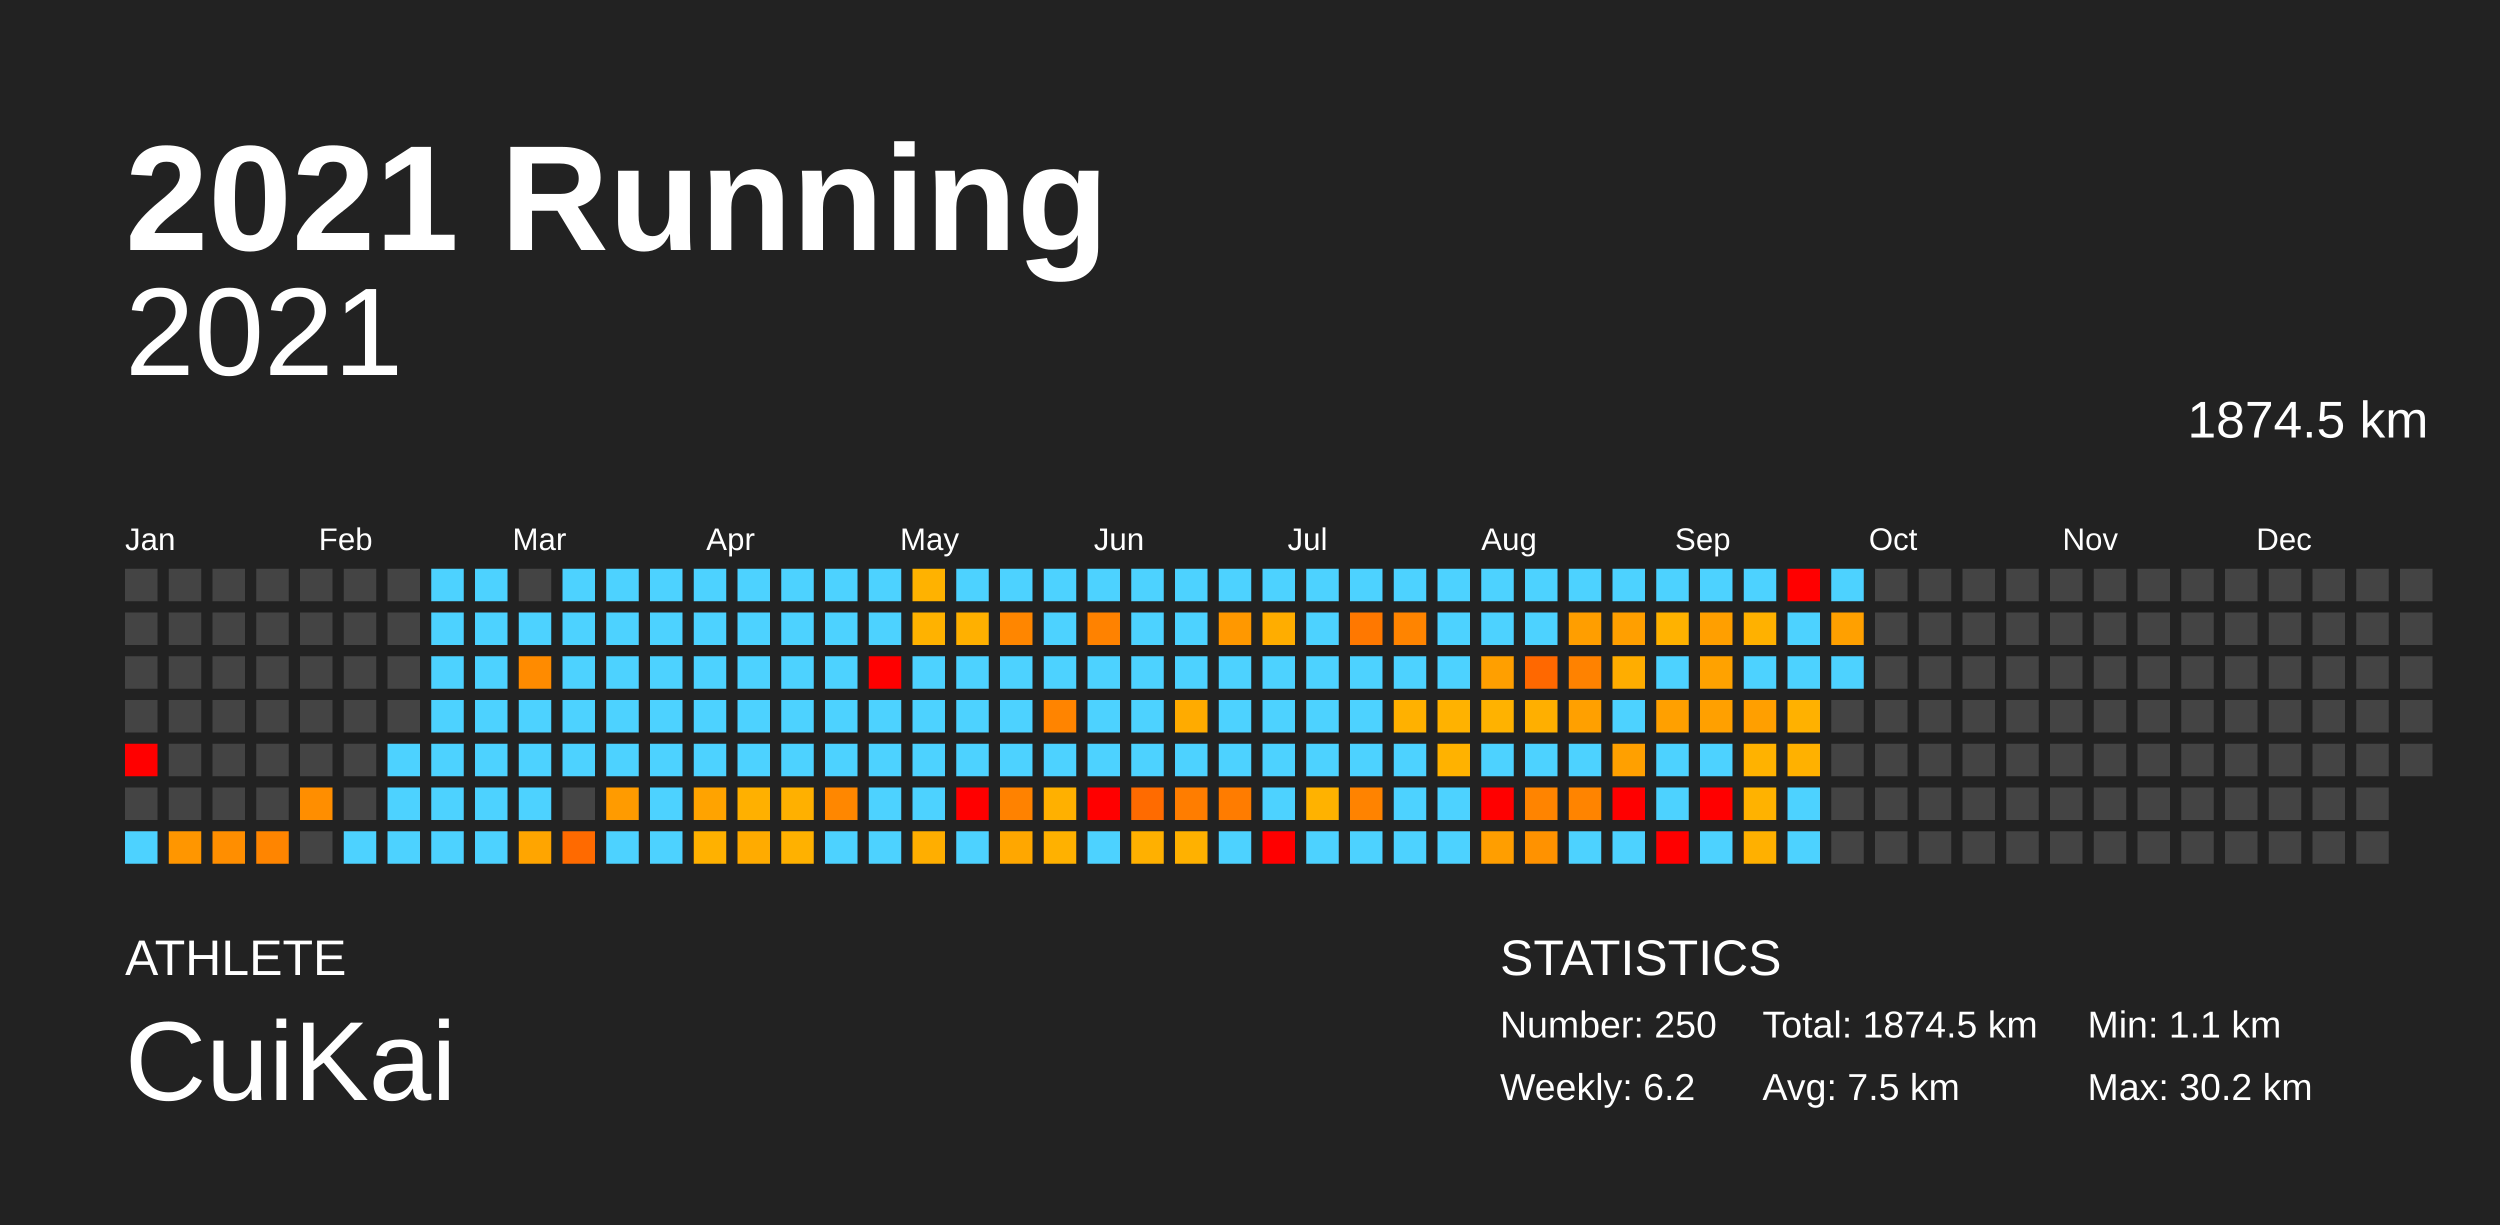
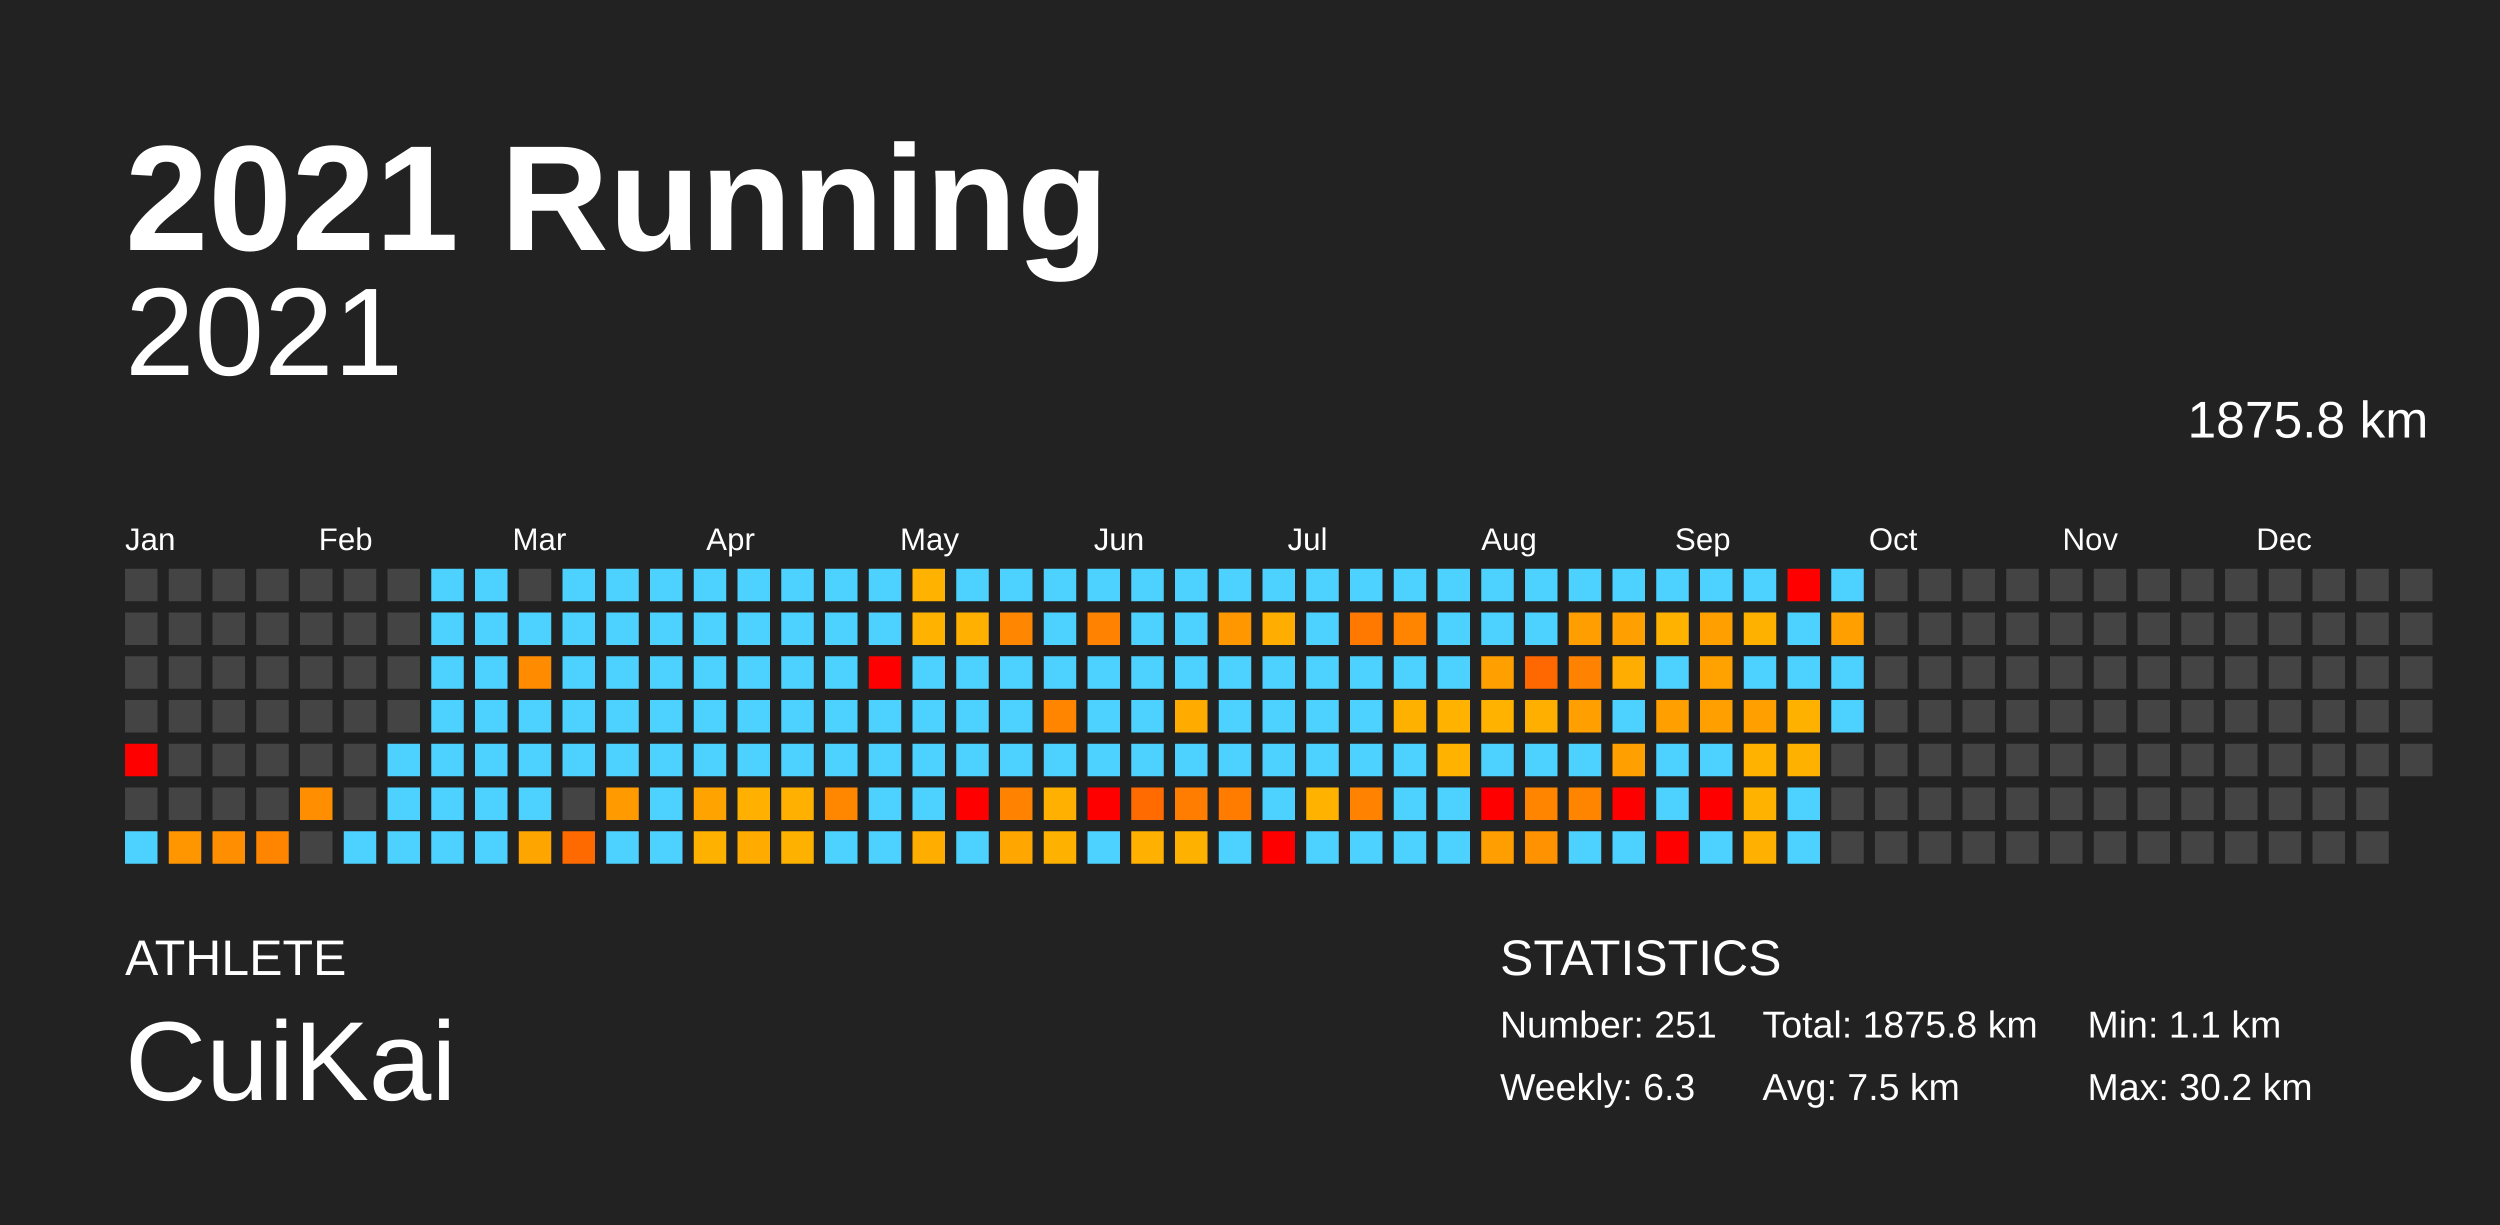
<svg xmlns="http://www.w3.org/2000/svg" baseProfile="full" height="98mm" version="1.1" viewBox="0,0,200,98" width="200mm">
  <defs />
  <rect fill="#222222" height="98" width="200" x="0" y="0" />
  <text fill="#FFFFFF" style="font-size:12px; font-family:Arial; font-weight:bold;" x="10" y="20">2021 Running</text>
  <text fill="#FFFFFF" style="font-size:4px; font-family:Arial" x="10" y="78">ATHLETE</text>
  <text fill="#FFFFFF" style="font-size:9px; font-family:Arial" x="10" y="88">CuiKai</text>
  <text fill="#FFFFFF" style="font-size:4px; font-family:Arial" x="120" y="78">STATISTICS</text>
-   <text fill="#FFFFFF" style="font-size:3px; font-family:Arial" x="120" y="83">Number: 250</text>
-   <text fill="#FFFFFF" style="font-size:3px; font-family:Arial" x="120" y="88">Weekly: 6.2</text>
-   <text fill="#FFFFFF" style="font-size:3px; font-family:Arial" x="141" y="83">Total: 1874.5 km</text>
+   <text fill="#FFFFFF" style="font-size:3px; font-family:Arial" x="120" y="83">Number: 251</text>
+   <text fill="#FFFFFF" style="font-size:3px; font-family:Arial" x="120" y="88">Weekly: 6.3</text>
+   <text fill="#FFFFFF" style="font-size:3px; font-family:Arial" x="141" y="83">Total: 1875.8 km</text>
  <text fill="#FFFFFF" style="font-size:3px; font-family:Arial" x="141" y="88">Avg: 7.5 km</text>
  <text fill="#FFFFFF" style="font-size:3px; font-family:Arial" x="167" y="83">Min: 1.1 km</text>
  <text fill="#FFFFFF" style="font-size:3px; font-family:Arial" x="167" y="88">Max: 30.2 km</text>
  <text alignment-baseline="hanging" fill="#FFFFFF" style="font-size:10.0px; font-family:Arial;" x="10" y="30">2021</text>
-   <text alignment-baseline="hanging" fill="#FFFFFF" style="font-size:4.125px; font-family:Arial;" x="175" y="35">1874.5 km</text>
+   <text alignment-baseline="hanging" fill="#FFFFFF" style="font-size:4.125px; font-family:Arial;" x="175" y="35">1875.8 km</text>
  <text fill="#FFFFFF" style="font-size:2.5px; font-family:Arial" x="10.0" y="44">Jan</text>
  <text fill="#FFFFFF" style="font-size:2.5px; font-family:Arial" x="25.5" y="44">Feb</text>
  <text fill="#FFFFFF" style="font-size:2.5px; font-family:Arial" x="41.0" y="44">Mar</text>
  <text fill="#FFFFFF" style="font-size:2.5px; font-family:Arial" x="56.5" y="44">Apr</text>
  <text fill="#FFFFFF" style="font-size:2.5px; font-family:Arial" x="72.0" y="44">May</text>
  <text fill="#FFFFFF" style="font-size:2.5px; font-family:Arial" x="87.5" y="44">Jun</text>
  <text fill="#FFFFFF" style="font-size:2.5px; font-family:Arial" x="103.0" y="44">Jul</text>
  <text fill="#FFFFFF" style="font-size:2.5px; font-family:Arial" x="118.5" y="44">Aug</text>
  <text fill="#FFFFFF" style="font-size:2.5px; font-family:Arial" x="134.0" y="44">Sep</text>
  <text fill="#FFFFFF" style="font-size:2.5px; font-family:Arial" x="149.5" y="44">Oct</text>
  <text fill="#FFFFFF" style="font-size:2.5px; font-family:Arial" x="165.0" y="44">Nov</text>
  <text fill="#FFFFFF" style="font-size:2.5px; font-family:Arial" x="180.5" y="44">Dec</text>
  <rect fill="#444444" height="2.6" width="2.6" x="10.0" y="45.5" />
  <rect fill="#444444" height="2.6" width="2.6" x="10.0" y="49.0" />
  <rect fill="#444444" height="2.6" width="2.6" x="10.0" y="52.5" />
  <rect fill="#444444" height="2.6" width="2.6" x="10.0" y="56.0" />
  <rect fill="red" height="2.6" width="2.6" x="10.0" y="59.5" />
  <rect fill="#444444" height="2.6" width="2.6" x="10.0" y="63.0" />
  <rect fill="#4dd2ff" height="2.6" width="2.6" x="10.0" y="66.5" />
  <rect fill="#444444" height="2.6" width="2.6" x="13.5" y="45.5" />
  <rect fill="#444444" height="2.6" width="2.6" x="13.5" y="49.0" />
  <rect fill="#444444" height="2.6" width="2.6" x="13.5" y="52.5" />
  <rect fill="#444444" height="2.6" width="2.6" x="13.5" y="56.0" />
  <rect fill="#444444" height="2.6" width="2.6" x="13.5" y="59.5" />
  <rect fill="#444444" height="2.6" width="2.6" x="13.5" y="63.0" />
  <rect fill="#ff9600" height="2.6" width="2.6" x="13.5" y="66.5" />
  <rect fill="#444444" height="2.6" width="2.6" x="17.0" y="45.5" />
  <rect fill="#444444" height="2.6" width="2.6" x="17.0" y="49.0" />
  <rect fill="#444444" height="2.6" width="2.6" x="17.0" y="52.5" />
  <rect fill="#444444" height="2.6" width="2.6" x="17.0" y="56.0" />
  <rect fill="#444444" height="2.6" width="2.6" x="17.0" y="59.5" />
  <rect fill="#444444" height="2.6" width="2.6" x="17.0" y="63.0" />
  <rect fill="#ff8e00" height="2.6" width="2.6" x="17.0" y="66.5" />
  <rect fill="#444444" height="2.6" width="2.6" x="20.5" y="45.5" />
  <rect fill="#444444" height="2.6" width="2.6" x="20.5" y="49.0" />
  <rect fill="#444444" height="2.6" width="2.6" x="20.5" y="52.5" />
  <rect fill="#444444" height="2.6" width="2.6" x="20.5" y="56.0" />
  <rect fill="#444444" height="2.6" width="2.6" x="20.5" y="59.5" />
  <rect fill="#444444" height="2.6" width="2.6" x="20.5" y="63.0" />
  <rect fill="#ff8500" height="2.6" width="2.6" x="20.5" y="66.5" />
  <rect fill="#444444" height="2.6" width="2.6" x="24.0" y="45.5" />
  <rect fill="#444444" height="2.6" width="2.6" x="24.0" y="49.0" />
  <rect fill="#444444" height="2.6" width="2.6" x="24.0" y="52.5" />
  <rect fill="#444444" height="2.6" width="2.6" x="24.0" y="56.0" />
  <rect fill="#444444" height="2.6" width="2.6" x="24.0" y="59.5" />
  <rect fill="#ff8e00" height="2.6" width="2.6" x="24.0" y="63.0" />
  <rect fill="#444444" height="2.6" width="2.6" x="24.0" y="66.5" />
  <rect fill="#444444" height="2.6" width="2.6" x="27.5" y="45.5" />
  <rect fill="#444444" height="2.6" width="2.6" x="27.5" y="49.0" />
  <rect fill="#444444" height="2.6" width="2.6" x="27.5" y="52.5" />
  <rect fill="#444444" height="2.6" width="2.6" x="27.5" y="56.0" />
  <rect fill="#444444" height="2.6" width="2.6" x="27.5" y="59.5" />
  <rect fill="#444444" height="2.6" width="2.6" x="27.5" y="63.0" />
  <rect fill="#4dd2ff" height="2.6" width="2.6" x="27.5" y="66.5" />
  <rect fill="#444444" height="2.6" width="2.6" x="31.0" y="45.5" />
  <rect fill="#444444" height="2.6" width="2.6" x="31.0" y="49.0" />
  <rect fill="#444444" height="2.6" width="2.6" x="31.0" y="52.5" />
  <rect fill="#444444" height="2.6" width="2.6" x="31.0" y="56.0" />
  <rect fill="#4dd2ff" height="2.6" width="2.6" x="31.0" y="59.5" />
  <rect fill="#4dd2ff" height="2.6" width="2.6" x="31.0" y="63.0" />
  <rect fill="#4dd2ff" height="2.6" width="2.6" x="31.0" y="66.5" />
  <rect fill="#4dd2ff" height="2.6" width="2.6" x="34.5" y="45.5" />
  <rect fill="#4dd2ff" height="2.6" width="2.6" x="34.5" y="49.0" />
  <rect fill="#4dd2ff" height="2.6" width="2.6" x="34.5" y="52.5" />
  <rect fill="#4dd2ff" height="2.6" width="2.6" x="34.5" y="56.0" />
  <rect fill="#4dd2ff" height="2.6" width="2.6" x="34.5" y="59.5" />
  <rect fill="#4dd2ff" height="2.6" width="2.6" x="34.5" y="63.0" />
  <rect fill="#4dd2ff" height="2.6" width="2.6" x="34.5" y="66.5" />
  <rect fill="#4dd2ff" height="2.6" width="2.6" x="38.0" y="45.5" />
  <rect fill="#4dd2ff" height="2.6" width="2.6" x="38.0" y="49.0" />
  <rect fill="#4dd2ff" height="2.6" width="2.6" x="38.0" y="52.5" />
  <rect fill="#4dd2ff" height="2.6" width="2.6" x="38.0" y="56.0" />
  <rect fill="#4dd2ff" height="2.6" width="2.6" x="38.0" y="59.5" />
  <rect fill="#4dd2ff" height="2.6" width="2.6" x="38.0" y="63.0" />
  <rect fill="#4dd2ff" height="2.6" width="2.6" x="38.0" y="66.5" />
  <rect fill="#444444" height="2.6" width="2.6" x="41.5" y="45.5" />
  <rect fill="#4dd2ff" height="2.6" width="2.6" x="41.5" y="49.0" />
  <rect fill="#ff8b00" height="2.6" width="2.6" x="41.5" y="52.5" />
  <rect fill="#4dd2ff" height="2.6" width="2.6" x="41.5" y="56.0" />
  <rect fill="#4dd2ff" height="2.6" width="2.6" x="41.5" y="59.5" />
  <rect fill="#4dd2ff" height="2.6" width="2.6" x="41.5" y="63.0" />
  <rect fill="#ffa500" height="2.6" width="2.6" x="41.5" y="66.5" />
  <rect fill="#4dd2ff" height="2.6" width="2.6" x="45.0" y="45.5" />
  <rect fill="#4dd2ff" height="2.6" width="2.6" x="45.0" y="49.0" />
  <rect fill="#4dd2ff" height="2.6" width="2.6" x="45.0" y="52.5" />
  <rect fill="#4dd2ff" height="2.6" width="2.6" x="45.0" y="56.0" />
  <rect fill="#4dd2ff" height="2.6" width="2.6" x="45.0" y="59.5" />
  <rect fill="#444444" height="2.6" width="2.6" x="45.0" y="63.0" />
  <rect fill="#ff6a00" height="2.6" width="2.6" x="45.0" y="66.5" />
  <rect fill="#4dd2ff" height="2.6" width="2.6" x="48.5" y="45.5" />
  <rect fill="#4dd2ff" height="2.6" width="2.6" x="48.5" y="49.0" />
  <rect fill="#4dd2ff" height="2.6" width="2.6" x="48.5" y="52.5" />
  <rect fill="#4dd2ff" height="2.6" width="2.6" x="48.5" y="56.0" />
  <rect fill="#4dd2ff" height="2.6" width="2.6" x="48.5" y="59.5" />
  <rect fill="#ff9b00" height="2.6" width="2.6" x="48.5" y="63.0" />
  <rect fill="#4dd2ff" height="2.6" width="2.6" x="48.5" y="66.5" />
  <rect fill="#4dd2ff" height="2.6" width="2.6" x="52.0" y="45.5" />
  <rect fill="#4dd2ff" height="2.6" width="2.6" x="52.0" y="49.0" />
  <rect fill="#4dd2ff" height="2.6" width="2.6" x="52.0" y="52.5" />
  <rect fill="#4dd2ff" height="2.6" width="2.6" x="52.0" y="56.0" />
  <rect fill="#4dd2ff" height="2.6" width="2.6" x="52.0" y="59.5" />
  <rect fill="#4dd2ff" height="2.6" width="2.6" x="52.0" y="63.0" />
  <rect fill="#4dd2ff" height="2.6" width="2.6" x="52.0" y="66.5" />
  <rect fill="#4dd2ff" height="2.6" width="2.6" x="55.5" y="45.5" />
  <rect fill="#4dd2ff" height="2.6" width="2.6" x="55.5" y="49.0" />
  <rect fill="#4dd2ff" height="2.6" width="2.6" x="55.5" y="52.5" />
  <rect fill="#4dd2ff" height="2.6" width="2.6" x="55.5" y="56.0" />
  <rect fill="#4dd2ff" height="2.6" width="2.6" x="55.5" y="59.5" />
  <rect fill="#ffa300" height="2.6" width="2.6" x="55.5" y="63.0" />
  <rect fill="#ffb100" height="2.6" width="2.6" x="55.5" y="66.5" />
  <rect fill="#4dd2ff" height="2.6" width="2.6" x="59.0" y="45.5" />
  <rect fill="#4dd2ff" height="2.6" width="2.6" x="59.0" y="49.0" />
  <rect fill="#4dd2ff" height="2.6" width="2.6" x="59.0" y="52.5" />
  <rect fill="#4dd2ff" height="2.6" width="2.6" x="59.0" y="56.0" />
  <rect fill="#4dd2ff" height="2.6" width="2.6" x="59.0" y="59.5" />
  <rect fill="#ffb000" height="2.6" width="2.6" x="59.0" y="63.0" />
  <rect fill="#ffab00" height="2.6" width="2.6" x="59.0" y="66.5" />
  <rect fill="#4dd2ff" height="2.6" width="2.6" x="62.5" y="45.5" />
  <rect fill="#4dd2ff" height="2.6" width="2.6" x="62.5" y="49.0" />
  <rect fill="#4dd2ff" height="2.6" width="2.6" x="62.5" y="52.5" />
  <rect fill="#4dd2ff" height="2.6" width="2.6" x="62.5" y="56.0" />
  <rect fill="#4dd2ff" height="2.6" width="2.6" x="62.5" y="59.5" />
  <rect fill="#ffb000" height="2.6" width="2.6" x="62.5" y="63.0" />
  <rect fill="#ffb100" height="2.6" width="2.6" x="62.5" y="66.5" />
  <rect fill="#4dd2ff" height="2.6" width="2.6" x="66.0" y="45.5" />
  <rect fill="#4dd2ff" height="2.6" width="2.6" x="66.0" y="49.0" />
  <rect fill="#4dd2ff" height="2.6" width="2.6" x="66.0" y="52.5" />
  <rect fill="#4dd2ff" height="2.6" width="2.6" x="66.0" y="56.0" />
  <rect fill="#4dd2ff" height="2.6" width="2.6" x="66.0" y="59.5" />
  <rect fill="#ff8700" height="2.6" width="2.6" x="66.0" y="63.0" />
  <rect fill="#4dd2ff" height="2.6" width="2.6" x="66.0" y="66.5" />
  <rect fill="#4dd2ff" height="2.6" width="2.6" x="69.5" y="45.5" />
  <rect fill="#4dd2ff" height="2.6" width="2.6" x="69.5" y="49.0" />
  <rect fill="red" height="2.6" width="2.6" x="69.5" y="52.5" />
  <rect fill="#4dd2ff" height="2.6" width="2.6" x="69.5" y="56.0" />
  <rect fill="#4dd2ff" height="2.6" width="2.6" x="69.5" y="59.5" />
  <rect fill="#4dd2ff" height="2.6" width="2.6" x="69.5" y="63.0" />
  <rect fill="#4dd2ff" height="2.6" width="2.6" x="69.5" y="66.5" />
  <rect fill="#ffb200" height="2.6" width="2.6" x="73.0" y="45.5" />
  <rect fill="#ffb200" height="2.6" width="2.6" x="73.0" y="49.0" />
  <rect fill="#4dd2ff" height="2.6" width="2.6" x="73.0" y="52.5" />
  <rect fill="#4dd2ff" height="2.6" width="2.6" x="73.0" y="56.0" />
  <rect fill="#4dd2ff" height="2.6" width="2.6" x="73.0" y="59.5" />
  <rect fill="#4dd2ff" height="2.6" width="2.6" x="73.0" y="63.0" />
  <rect fill="#ffae00" height="2.6" width="2.6" x="73.0" y="66.5" />
  <rect fill="#4dd2ff" height="2.6" width="2.6" x="76.5" y="45.5" />
  <rect fill="#ffb000" height="2.6" width="2.6" x="76.5" y="49.0" />
  <rect fill="#4dd2ff" height="2.6" width="2.6" x="76.5" y="52.5" />
  <rect fill="#4dd2ff" height="2.6" width="2.6" x="76.5" y="56.0" />
  <rect fill="#4dd2ff" height="2.6" width="2.6" x="76.5" y="59.5" />
  <rect fill="red" height="2.6" width="2.6" x="76.5" y="63.0" />
  <rect fill="#4dd2ff" height="2.6" width="2.6" x="76.5" y="66.5" />
  <rect fill="#4dd2ff" height="2.6" width="2.6" x="80.0" y="45.5" />
  <rect fill="#ff8600" height="2.6" width="2.6" x="80.0" y="49.0" />
  <rect fill="#4dd2ff" height="2.6" width="2.6" x="80.0" y="52.5" />
  <rect fill="#4dd2ff" height="2.6" width="2.6" x="80.0" y="56.0" />
  <rect fill="#4dd2ff" height="2.6" width="2.6" x="80.0" y="59.5" />
  <rect fill="#ff8200" height="2.6" width="2.6" x="80.0" y="63.0" />
  <rect fill="#ffa700" height="2.6" width="2.6" x="80.0" y="66.5" />
  <rect fill="#4dd2ff" height="2.6" width="2.6" x="83.5" y="45.5" />
  <rect fill="#4dd2ff" height="2.6" width="2.6" x="83.5" y="49.0" />
  <rect fill="#4dd2ff" height="2.6" width="2.6" x="83.5" y="52.5" />
  <rect fill="#ff8400" height="2.6" width="2.6" x="83.5" y="56.0" />
  <rect fill="#4dd2ff" height="2.6" width="2.6" x="83.5" y="59.5" />
  <rect fill="#ffb000" height="2.6" width="2.6" x="83.5" y="63.0" />
  <rect fill="#ffb100" height="2.6" width="2.6" x="83.5" y="66.5" />
  <rect fill="#4dd2ff" height="2.6" width="2.6" x="87.0" y="45.5" />
  <rect fill="#ff8200" height="2.6" width="2.6" x="87.0" y="49.0" />
  <rect fill="#4dd2ff" height="2.6" width="2.6" x="87.0" y="52.5" />
  <rect fill="#4dd2ff" height="2.6" width="2.6" x="87.0" y="56.0" />
  <rect fill="#4dd2ff" height="2.6" width="2.6" x="87.0" y="59.5" />
  <rect fill="red" height="2.6" width="2.6" x="87.0" y="63.0" />
  <rect fill="#4dd2ff" height="2.6" width="2.6" x="87.0" y="66.5" />
  <rect fill="#4dd2ff" height="2.6" width="2.6" x="90.5" y="45.5" />
  <rect fill="#4dd2ff" height="2.6" width="2.6" x="90.5" y="49.0" />
  <rect fill="#4dd2ff" height="2.6" width="2.6" x="90.5" y="52.5" />
  <rect fill="#4dd2ff" height="2.6" width="2.6" x="90.5" y="56.0" />
  <rect fill="#4dd2ff" height="2.6" width="2.6" x="90.5" y="59.5" />
  <rect fill="#ff6b00" height="2.6" width="2.6" x="90.5" y="63.0" />
  <rect fill="#ffb000" height="2.6" width="2.6" x="90.5" y="66.5" />
  <rect fill="#4dd2ff" height="2.6" width="2.6" x="94.0" y="45.5" />
  <rect fill="#4dd2ff" height="2.6" width="2.6" x="94.0" y="49.0" />
  <rect fill="#4dd2ff" height="2.6" width="2.6" x="94.0" y="52.5" />
  <rect fill="#ffab00" height="2.6" width="2.6" x="94.0" y="56.0" />
  <rect fill="#4dd2ff" height="2.6" width="2.6" x="94.0" y="59.5" />
  <rect fill="#ff7d00" height="2.6" width="2.6" x="94.0" y="63.0" />
  <rect fill="#ffb100" height="2.6" width="2.6" x="94.0" y="66.5" />
  <rect fill="#4dd2ff" height="2.6" width="2.6" x="97.5" y="45.5" />
  <rect fill="#ff9800" height="2.6" width="2.6" x="97.5" y="49.0" />
  <rect fill="#4dd2ff" height="2.6" width="2.6" x="97.5" y="52.5" />
  <rect fill="#4dd2ff" height="2.6" width="2.6" x="97.5" y="56.0" />
  <rect fill="#4dd2ff" height="2.6" width="2.6" x="97.5" y="59.5" />
  <rect fill="#ff7c00" height="2.6" width="2.6" x="97.5" y="63.0" />
  <rect fill="#4dd2ff" height="2.6" width="2.6" x="97.5" y="66.5" />
  <rect fill="#4dd2ff" height="2.6" width="2.6" x="101.0" y="45.5" />
  <rect fill="#ffad00" height="2.6" width="2.6" x="101.0" y="49.0" />
  <rect fill="#4dd2ff" height="2.6" width="2.6" x="101.0" y="52.5" />
  <rect fill="#4dd2ff" height="2.6" width="2.6" x="101.0" y="56.0" />
  <rect fill="#4dd2ff" height="2.6" width="2.6" x="101.0" y="59.5" />
  <rect fill="#4dd2ff" height="2.6" width="2.6" x="101.0" y="63.0" />
  <rect fill="red" height="2.6" width="2.6" x="101.0" y="66.5" />
  <rect fill="#4dd2ff" height="2.6" width="2.6" x="104.5" y="45.5" />
  <rect fill="#4dd2ff" height="2.6" width="2.6" x="104.5" y="49.0" />
  <rect fill="#4dd2ff" height="2.6" width="2.6" x="104.5" y="52.5" />
  <rect fill="#4dd2ff" height="2.6" width="2.6" x="104.5" y="56.0" />
  <rect fill="#4dd2ff" height="2.6" width="2.6" x="104.5" y="59.5" />
  <rect fill="#ffb200" height="2.6" width="2.6" x="104.5" y="63.0" />
  <rect fill="#4dd2ff" height="2.6" width="2.6" x="104.5" y="66.5" />
  <rect fill="#4dd2ff" height="2.6" width="2.6" x="108.0" y="45.5" />
  <rect fill="#ff7800" height="2.6" width="2.6" x="108.0" y="49.0" />
  <rect fill="#4dd2ff" height="2.6" width="2.6" x="108.0" y="52.5" />
  <rect fill="#4dd2ff" height="2.6" width="2.6" x="108.0" y="56.0" />
  <rect fill="#4dd2ff" height="2.6" width="2.6" x="108.0" y="59.5" />
  <rect fill="#ff8300" height="2.6" width="2.6" x="108.0" y="63.0" />
  <rect fill="#4dd2ff" height="2.6" width="2.6" x="108.0" y="66.5" />
  <rect fill="#4dd2ff" height="2.6" width="2.6" x="111.5" y="45.5" />
  <rect fill="#ff8400" height="2.6" width="2.6" x="111.5" y="49.0" />
  <rect fill="#4dd2ff" height="2.6" width="2.6" x="111.5" y="52.5" />
  <rect fill="#ffb100" height="2.6" width="2.6" x="111.5" y="56.0" />
  <rect fill="#4dd2ff" height="2.6" width="2.6" x="111.5" y="59.5" />
  <rect fill="#4dd2ff" height="2.6" width="2.6" x="111.5" y="63.0" />
  <rect fill="#4dd2ff" height="2.6" width="2.6" x="111.5" y="66.5" />
  <rect fill="#4dd2ff" height="2.6" width="2.6" x="115.0" y="45.5" />
  <rect fill="#4dd2ff" height="2.6" width="2.6" x="115.0" y="49.0" />
  <rect fill="#4dd2ff" height="2.6" width="2.6" x="115.0" y="52.5" />
  <rect fill="#ffb200" height="2.6" width="2.6" x="115.0" y="56.0" />
  <rect fill="#ffb200" height="2.6" width="2.6" x="115.0" y="59.5" />
  <rect fill="#4dd2ff" height="2.6" width="2.6" x="115.0" y="63.0" />
  <rect fill="#4dd2ff" height="2.6" width="2.6" x="115.0" y="66.5" />
  <rect fill="#4dd2ff" height="2.6" width="2.6" x="118.5" y="45.5" />
  <rect fill="#4dd2ff" height="2.6" width="2.6" x="118.5" y="49.0" />
  <rect fill="#ff9f00" height="2.6" width="2.6" x="118.5" y="52.5" />
  <rect fill="#ffb200" height="2.6" width="2.6" x="118.5" y="56.0" />
  <rect fill="#4dd2ff" height="2.6" width="2.6" x="118.5" y="59.5" />
  <rect fill="red" height="2.6" width="2.6" x="118.5" y="63.0" />
  <rect fill="#ff9e00" height="2.6" width="2.6" x="118.5" y="66.5" />
  <rect fill="#4dd2ff" height="2.6" width="2.6" x="122.0" y="45.5" />
  <rect fill="#4dd2ff" height="2.6" width="2.6" x="122.0" y="49.0" />
  <rect fill="#ff6800" height="2.6" width="2.6" x="122.0" y="52.5" />
  <rect fill="#ffaf00" height="2.6" width="2.6" x="122.0" y="56.0" />
  <rect fill="#4dd2ff" height="2.6" width="2.6" x="122.0" y="59.5" />
  <rect fill="#ff8400" height="2.6" width="2.6" x="122.0" y="63.0" />
  <rect fill="#ff9200" height="2.6" width="2.6" x="122.0" y="66.5" />
  <rect fill="#4dd2ff" height="2.6" width="2.6" x="125.5" y="45.5" />
  <rect fill="#ff9e00" height="2.6" width="2.6" x="125.5" y="49.0" />
  <rect fill="#ff8200" height="2.6" width="2.6" x="125.5" y="52.5" />
  <rect fill="#ffa000" height="2.6" width="2.6" x="125.5" y="56.0" />
  <rect fill="#4dd2ff" height="2.6" width="2.6" x="125.5" y="59.5" />
  <rect fill="#ff8400" height="2.6" width="2.6" x="125.5" y="63.0" />
  <rect fill="#4dd2ff" height="2.6" width="2.6" x="125.5" y="66.5" />
  <rect fill="#4dd2ff" height="2.6" width="2.6" x="129.0" y="45.5" />
  <rect fill="#ff9f00" height="2.6" width="2.6" x="129.0" y="49.0" />
  <rect fill="#ffad00" height="2.6" width="2.6" x="129.0" y="52.5" />
  <rect fill="#4dd2ff" height="2.6" width="2.6" x="129.0" y="56.0" />
  <rect fill="#ffa000" height="2.6" width="2.6" x="129.0" y="59.5" />
  <rect fill="red" height="2.6" width="2.6" x="129.0" y="63.0" />
  <rect fill="#4dd2ff" height="2.6" width="2.6" x="129.0" y="66.5" />
  <rect fill="#4dd2ff" height="2.6" width="2.6" x="132.5" y="45.5" />
  <rect fill="#ffb200" height="2.6" width="2.6" x="132.5" y="49.0" />
  <rect fill="#4dd2ff" height="2.6" width="2.6" x="132.5" y="52.5" />
  <rect fill="#ffa000" height="2.6" width="2.6" x="132.5" y="56.0" />
  <rect fill="#4dd2ff" height="2.6" width="2.6" x="132.5" y="59.5" />
  <rect fill="#4dd2ff" height="2.6" width="2.6" x="132.5" y="63.0" />
  <rect fill="red" height="2.6" width="2.6" x="132.5" y="66.5" />
  <rect fill="#4dd2ff" height="2.6" width="2.6" x="136.0" y="45.5" />
  <rect fill="#ff9f00" height="2.6" width="2.6" x="136.0" y="49.0" />
  <rect fill="#ffa200" height="2.6" width="2.6" x="136.0" y="52.5" />
  <rect fill="#ffa000" height="2.6" width="2.6" x="136.0" y="56.0" />
  <rect fill="#4dd2ff" height="2.6" width="2.6" x="136.0" y="59.5" />
  <rect fill="red" height="2.6" width="2.6" x="136.0" y="63.0" />
  <rect fill="#4dd2ff" height="2.6" width="2.6" x="136.0" y="66.5" />
  <rect fill="#4dd2ff" height="2.6" width="2.6" x="139.5" y="45.5" />
  <rect fill="#ffb100" height="2.6" width="2.6" x="139.5" y="49.0" />
  <rect fill="#4dd2ff" height="2.6" width="2.6" x="139.5" y="52.5" />
  <rect fill="#ff9f00" height="2.6" width="2.6" x="139.5" y="56.0" />
  <rect fill="#ffb200" height="2.6" width="2.6" x="139.5" y="59.5" />
  <rect fill="#ffb200" height="2.6" width="2.6" x="139.5" y="63.0" />
  <rect fill="#ffb000" height="2.6" width="2.6" x="139.5" y="66.5" />
  <rect fill="red" height="2.6" width="2.6" x="143.0" y="45.5" />
  <rect fill="#4dd2ff" height="2.6" width="2.6" x="143.0" y="49.0" />
  <rect fill="#4dd2ff" height="2.6" width="2.6" x="143.0" y="52.5" />
  <rect fill="#ffb100" height="2.6" width="2.6" x="143.0" y="56.0" />
  <rect fill="#ffb100" height="2.6" width="2.6" x="143.0" y="59.5" />
  <rect fill="#4dd2ff" height="2.6" width="2.6" x="143.0" y="63.0" />
  <rect fill="#4dd2ff" height="2.6" width="2.6" x="143.0" y="66.5" />
  <rect fill="#4dd2ff" height="2.6" width="2.6" x="146.5" y="45.5" />
  <rect fill="#ffa000" height="2.6" width="2.6" x="146.5" y="49.0" />
  <rect fill="#4dd2ff" height="2.6" width="2.6" x="146.5" y="52.5" />
-   <rect fill="#444444" height="2.6" width="2.6" x="146.5" y="56.0" />
+   <rect fill="#4dd2ff" height="2.6" width="2.6" x="146.5" y="56.0" />
  <rect fill="#444444" height="2.6" width="2.6" x="146.5" y="59.5" />
  <rect fill="#444444" height="2.6" width="2.6" x="146.5" y="63.0" />
  <rect fill="#444444" height="2.6" width="2.6" x="146.5" y="66.5" />
  <rect fill="#444444" height="2.6" width="2.6" x="150.0" y="45.5" />
  <rect fill="#444444" height="2.6" width="2.6" x="150.0" y="49.0" />
  <rect fill="#444444" height="2.6" width="2.6" x="150.0" y="52.5" />
  <rect fill="#444444" height="2.6" width="2.6" x="150.0" y="56.0" />
  <rect fill="#444444" height="2.6" width="2.6" x="150.0" y="59.5" />
  <rect fill="#444444" height="2.6" width="2.6" x="150.0" y="63.0" />
  <rect fill="#444444" height="2.6" width="2.6" x="150.0" y="66.5" />
  <rect fill="#444444" height="2.6" width="2.6" x="153.5" y="45.5" />
  <rect fill="#444444" height="2.6" width="2.6" x="153.5" y="49.0" />
  <rect fill="#444444" height="2.6" width="2.6" x="153.5" y="52.5" />
  <rect fill="#444444" height="2.6" width="2.6" x="153.5" y="56.0" />
  <rect fill="#444444" height="2.6" width="2.6" x="153.5" y="59.5" />
  <rect fill="#444444" height="2.6" width="2.6" x="153.5" y="63.0" />
  <rect fill="#444444" height="2.6" width="2.6" x="153.5" y="66.5" />
  <rect fill="#444444" height="2.6" width="2.6" x="157.0" y="45.5" />
  <rect fill="#444444" height="2.6" width="2.6" x="157.0" y="49.0" />
  <rect fill="#444444" height="2.6" width="2.6" x="157.0" y="52.5" />
  <rect fill="#444444" height="2.6" width="2.6" x="157.0" y="56.0" />
  <rect fill="#444444" height="2.6" width="2.6" x="157.0" y="59.5" />
  <rect fill="#444444" height="2.6" width="2.6" x="157.0" y="63.0" />
  <rect fill="#444444" height="2.6" width="2.6" x="157.0" y="66.5" />
  <rect fill="#444444" height="2.6" width="2.6" x="160.5" y="45.5" />
  <rect fill="#444444" height="2.6" width="2.6" x="160.5" y="49.0" />
  <rect fill="#444444" height="2.6" width="2.6" x="160.5" y="52.5" />
  <rect fill="#444444" height="2.6" width="2.6" x="160.5" y="56.0" />
  <rect fill="#444444" height="2.6" width="2.6" x="160.5" y="59.5" />
  <rect fill="#444444" height="2.6" width="2.6" x="160.5" y="63.0" />
  <rect fill="#444444" height="2.6" width="2.6" x="160.5" y="66.5" />
  <rect fill="#444444" height="2.6" width="2.6" x="164.0" y="45.5" />
  <rect fill="#444444" height="2.6" width="2.6" x="164.0" y="49.0" />
  <rect fill="#444444" height="2.6" width="2.6" x="164.0" y="52.5" />
  <rect fill="#444444" height="2.6" width="2.6" x="164.0" y="56.0" />
  <rect fill="#444444" height="2.6" width="2.6" x="164.0" y="59.5" />
  <rect fill="#444444" height="2.6" width="2.6" x="164.0" y="63.0" />
  <rect fill="#444444" height="2.6" width="2.6" x="164.0" y="66.5" />
  <rect fill="#444444" height="2.6" width="2.6" x="167.5" y="45.5" />
  <rect fill="#444444" height="2.6" width="2.6" x="167.5" y="49.0" />
  <rect fill="#444444" height="2.6" width="2.6" x="167.5" y="52.5" />
  <rect fill="#444444" height="2.6" width="2.6" x="167.5" y="56.0" />
  <rect fill="#444444" height="2.6" width="2.6" x="167.5" y="59.5" />
  <rect fill="#444444" height="2.6" width="2.6" x="167.5" y="63.0" />
  <rect fill="#444444" height="2.6" width="2.6" x="167.5" y="66.5" />
  <rect fill="#444444" height="2.6" width="2.6" x="171.0" y="45.5" />
  <rect fill="#444444" height="2.6" width="2.6" x="171.0" y="49.0" />
  <rect fill="#444444" height="2.6" width="2.6" x="171.0" y="52.5" />
  <rect fill="#444444" height="2.6" width="2.6" x="171.0" y="56.0" />
  <rect fill="#444444" height="2.6" width="2.6" x="171.0" y="59.5" />
  <rect fill="#444444" height="2.6" width="2.6" x="171.0" y="63.0" />
  <rect fill="#444444" height="2.6" width="2.6" x="171.0" y="66.5" />
  <rect fill="#444444" height="2.6" width="2.6" x="174.5" y="45.5" />
  <rect fill="#444444" height="2.6" width="2.6" x="174.5" y="49.0" />
  <rect fill="#444444" height="2.6" width="2.6" x="174.5" y="52.5" />
  <rect fill="#444444" height="2.6" width="2.6" x="174.5" y="56.0" />
  <rect fill="#444444" height="2.6" width="2.6" x="174.5" y="59.5" />
  <rect fill="#444444" height="2.6" width="2.6" x="174.5" y="63.0" />
  <rect fill="#444444" height="2.6" width="2.6" x="174.5" y="66.5" />
  <rect fill="#444444" height="2.6" width="2.6" x="178.0" y="45.5" />
  <rect fill="#444444" height="2.6" width="2.6" x="178.0" y="49.0" />
  <rect fill="#444444" height="2.6" width="2.6" x="178.0" y="52.5" />
  <rect fill="#444444" height="2.6" width="2.6" x="178.0" y="56.0" />
  <rect fill="#444444" height="2.6" width="2.6" x="178.0" y="59.5" />
  <rect fill="#444444" height="2.6" width="2.6" x="178.0" y="63.0" />
  <rect fill="#444444" height="2.6" width="2.6" x="178.0" y="66.5" />
  <rect fill="#444444" height="2.6" width="2.6" x="181.5" y="45.5" />
  <rect fill="#444444" height="2.6" width="2.6" x="181.5" y="49.0" />
  <rect fill="#444444" height="2.6" width="2.6" x="181.5" y="52.5" />
  <rect fill="#444444" height="2.6" width="2.6" x="181.5" y="56.0" />
  <rect fill="#444444" height="2.6" width="2.6" x="181.5" y="59.5" />
  <rect fill="#444444" height="2.6" width="2.6" x="181.5" y="63.0" />
  <rect fill="#444444" height="2.6" width="2.6" x="181.5" y="66.5" />
  <rect fill="#444444" height="2.6" width="2.6" x="185.0" y="45.5" />
  <rect fill="#444444" height="2.6" width="2.6" x="185.0" y="49.0" />
  <rect fill="#444444" height="2.6" width="2.6" x="185.0" y="52.5" />
  <rect fill="#444444" height="2.6" width="2.6" x="185.0" y="56.0" />
  <rect fill="#444444" height="2.6" width="2.6" x="185.0" y="59.5" />
  <rect fill="#444444" height="2.6" width="2.6" x="185.0" y="63.0" />
  <rect fill="#444444" height="2.6" width="2.6" x="185.0" y="66.5" />
  <rect fill="#444444" height="2.6" width="2.6" x="188.5" y="45.5" />
  <rect fill="#444444" height="2.6" width="2.6" x="188.5" y="49.0" />
  <rect fill="#444444" height="2.6" width="2.6" x="188.5" y="52.5" />
  <rect fill="#444444" height="2.6" width="2.6" x="188.5" y="56.0" />
  <rect fill="#444444" height="2.6" width="2.6" x="188.5" y="59.5" />
  <rect fill="#444444" height="2.6" width="2.6" x="188.5" y="63.0" />
  <rect fill="#444444" height="2.6" width="2.6" x="188.5" y="66.5" />
  <rect fill="#444444" height="2.6" width="2.6" x="192.0" y="45.5" />
  <rect fill="#444444" height="2.6" width="2.6" x="192.0" y="49.0" />
  <rect fill="#444444" height="2.6" width="2.6" x="192.0" y="52.5" />
  <rect fill="#444444" height="2.6" width="2.6" x="192.0" y="56.0" />
  <rect fill="#444444" height="2.6" width="2.6" x="192.0" y="59.5" />
</svg>
